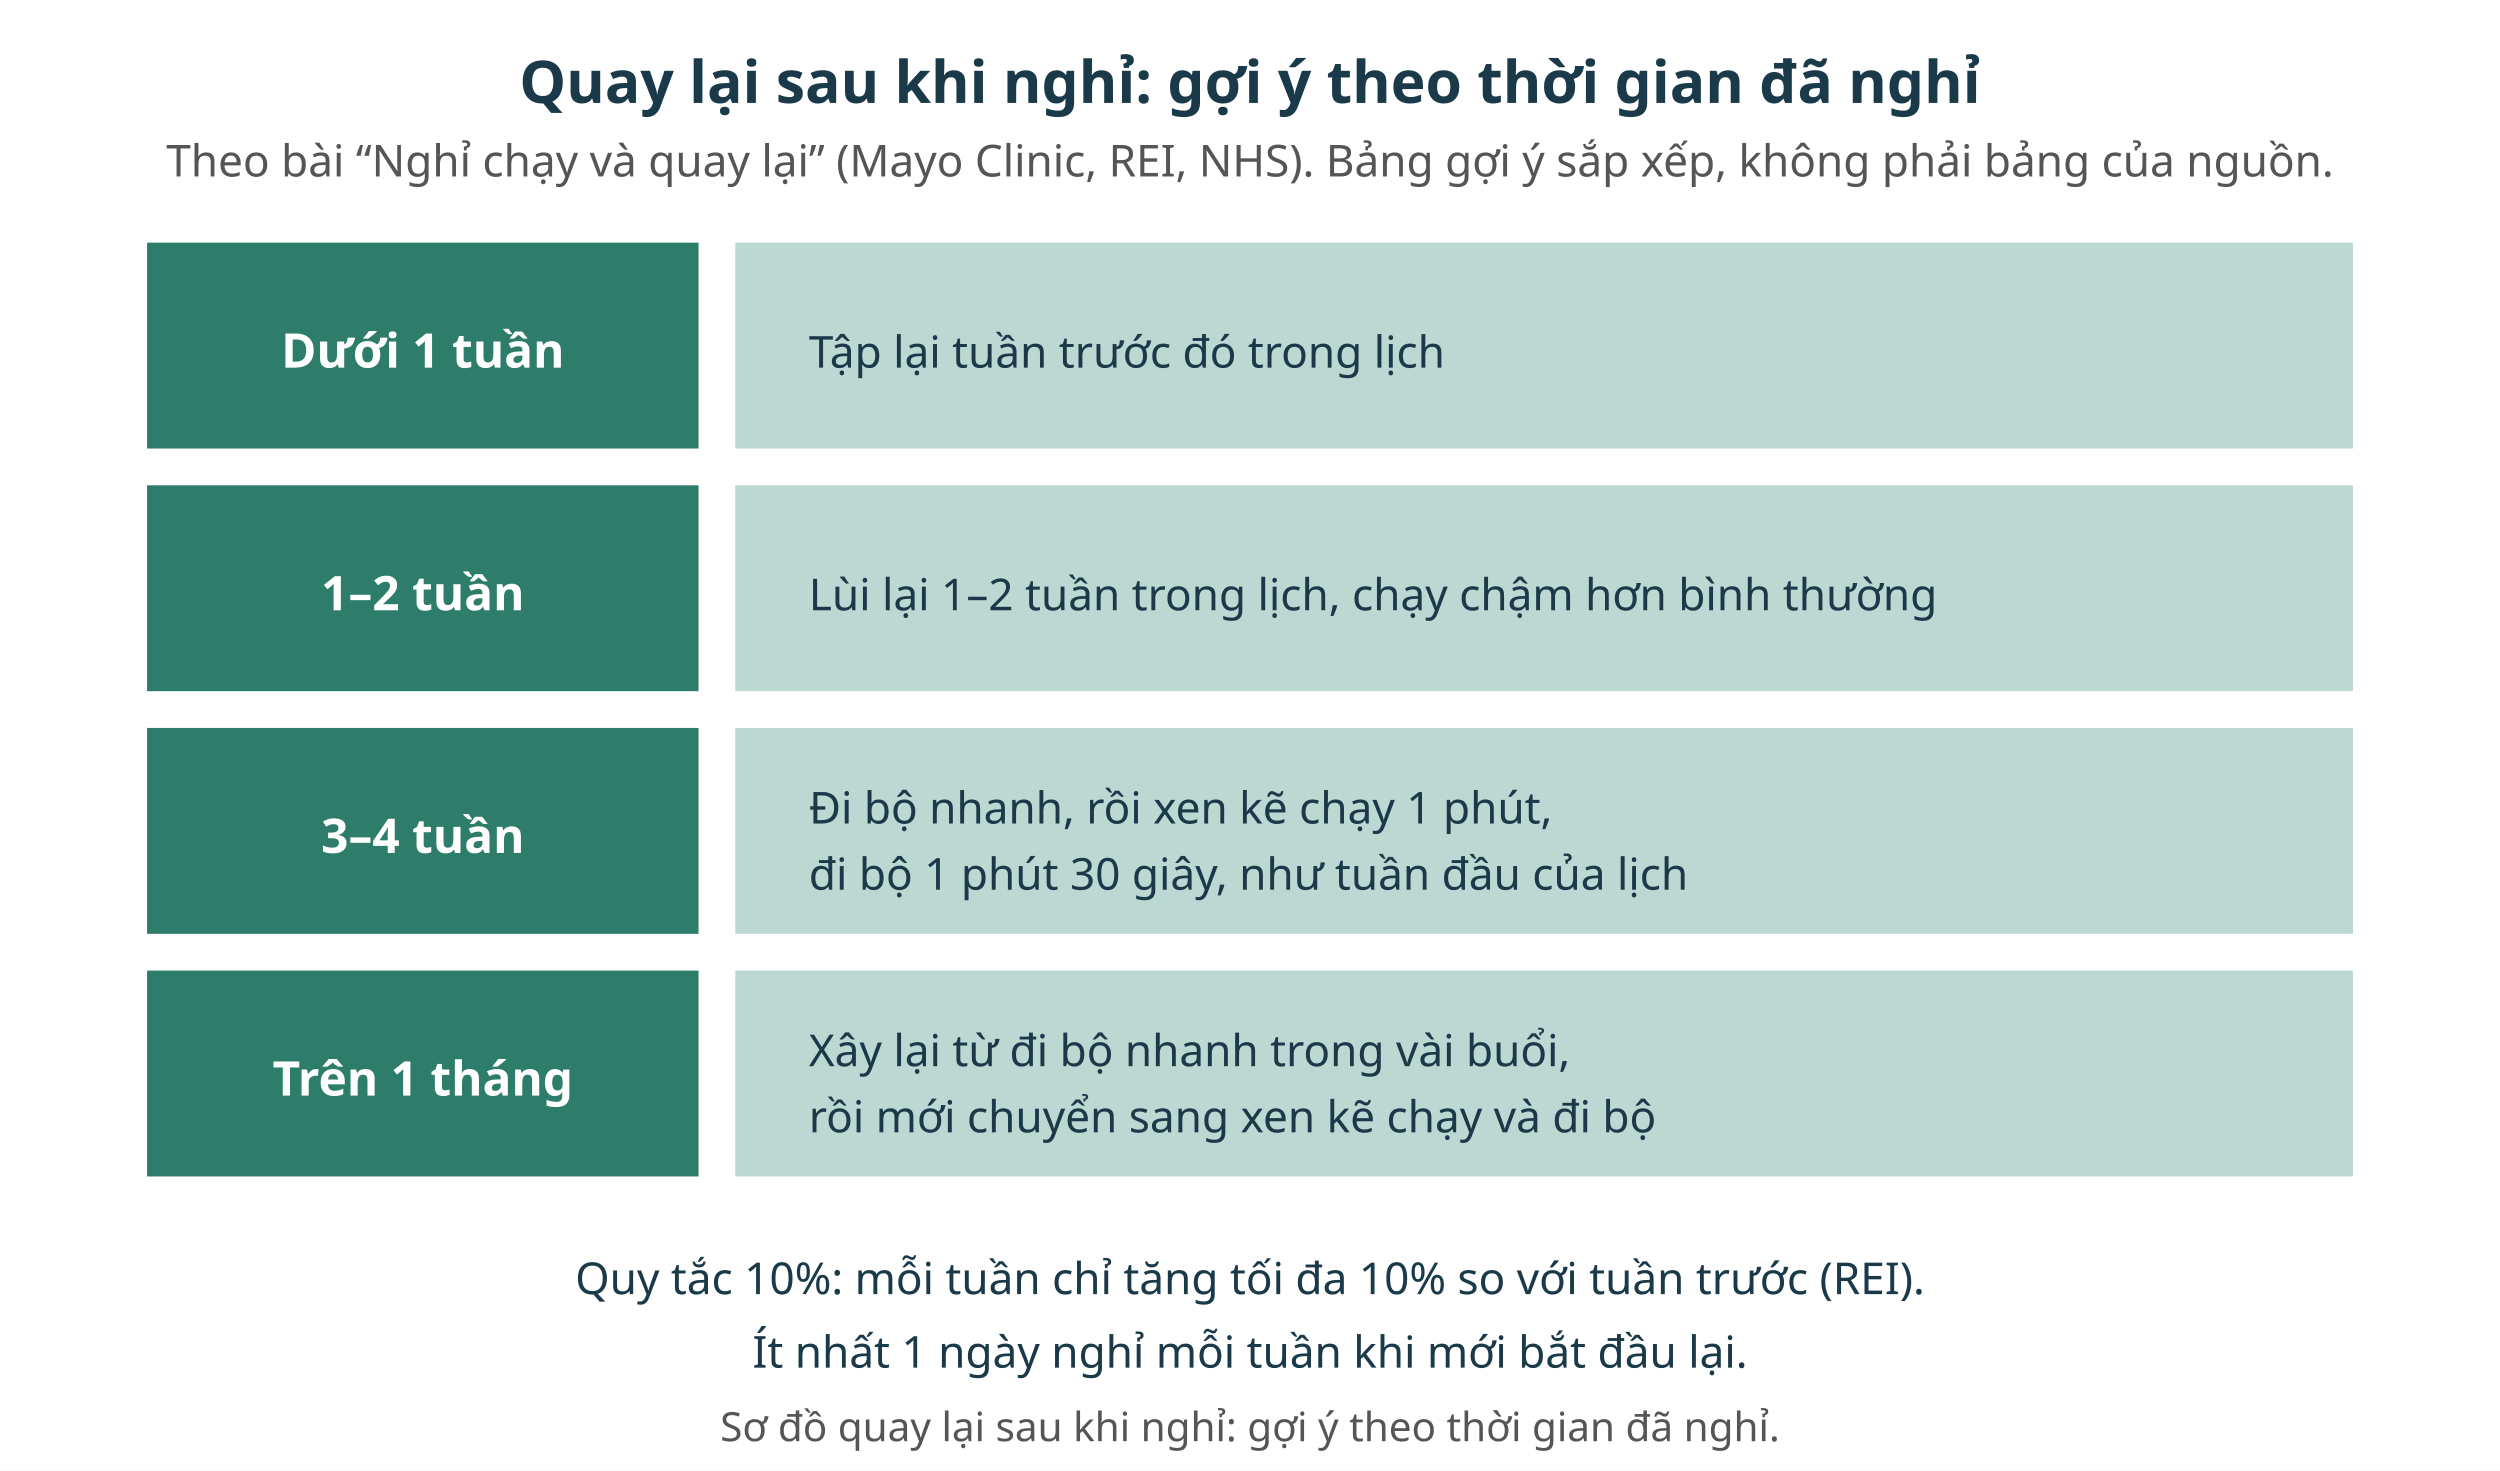
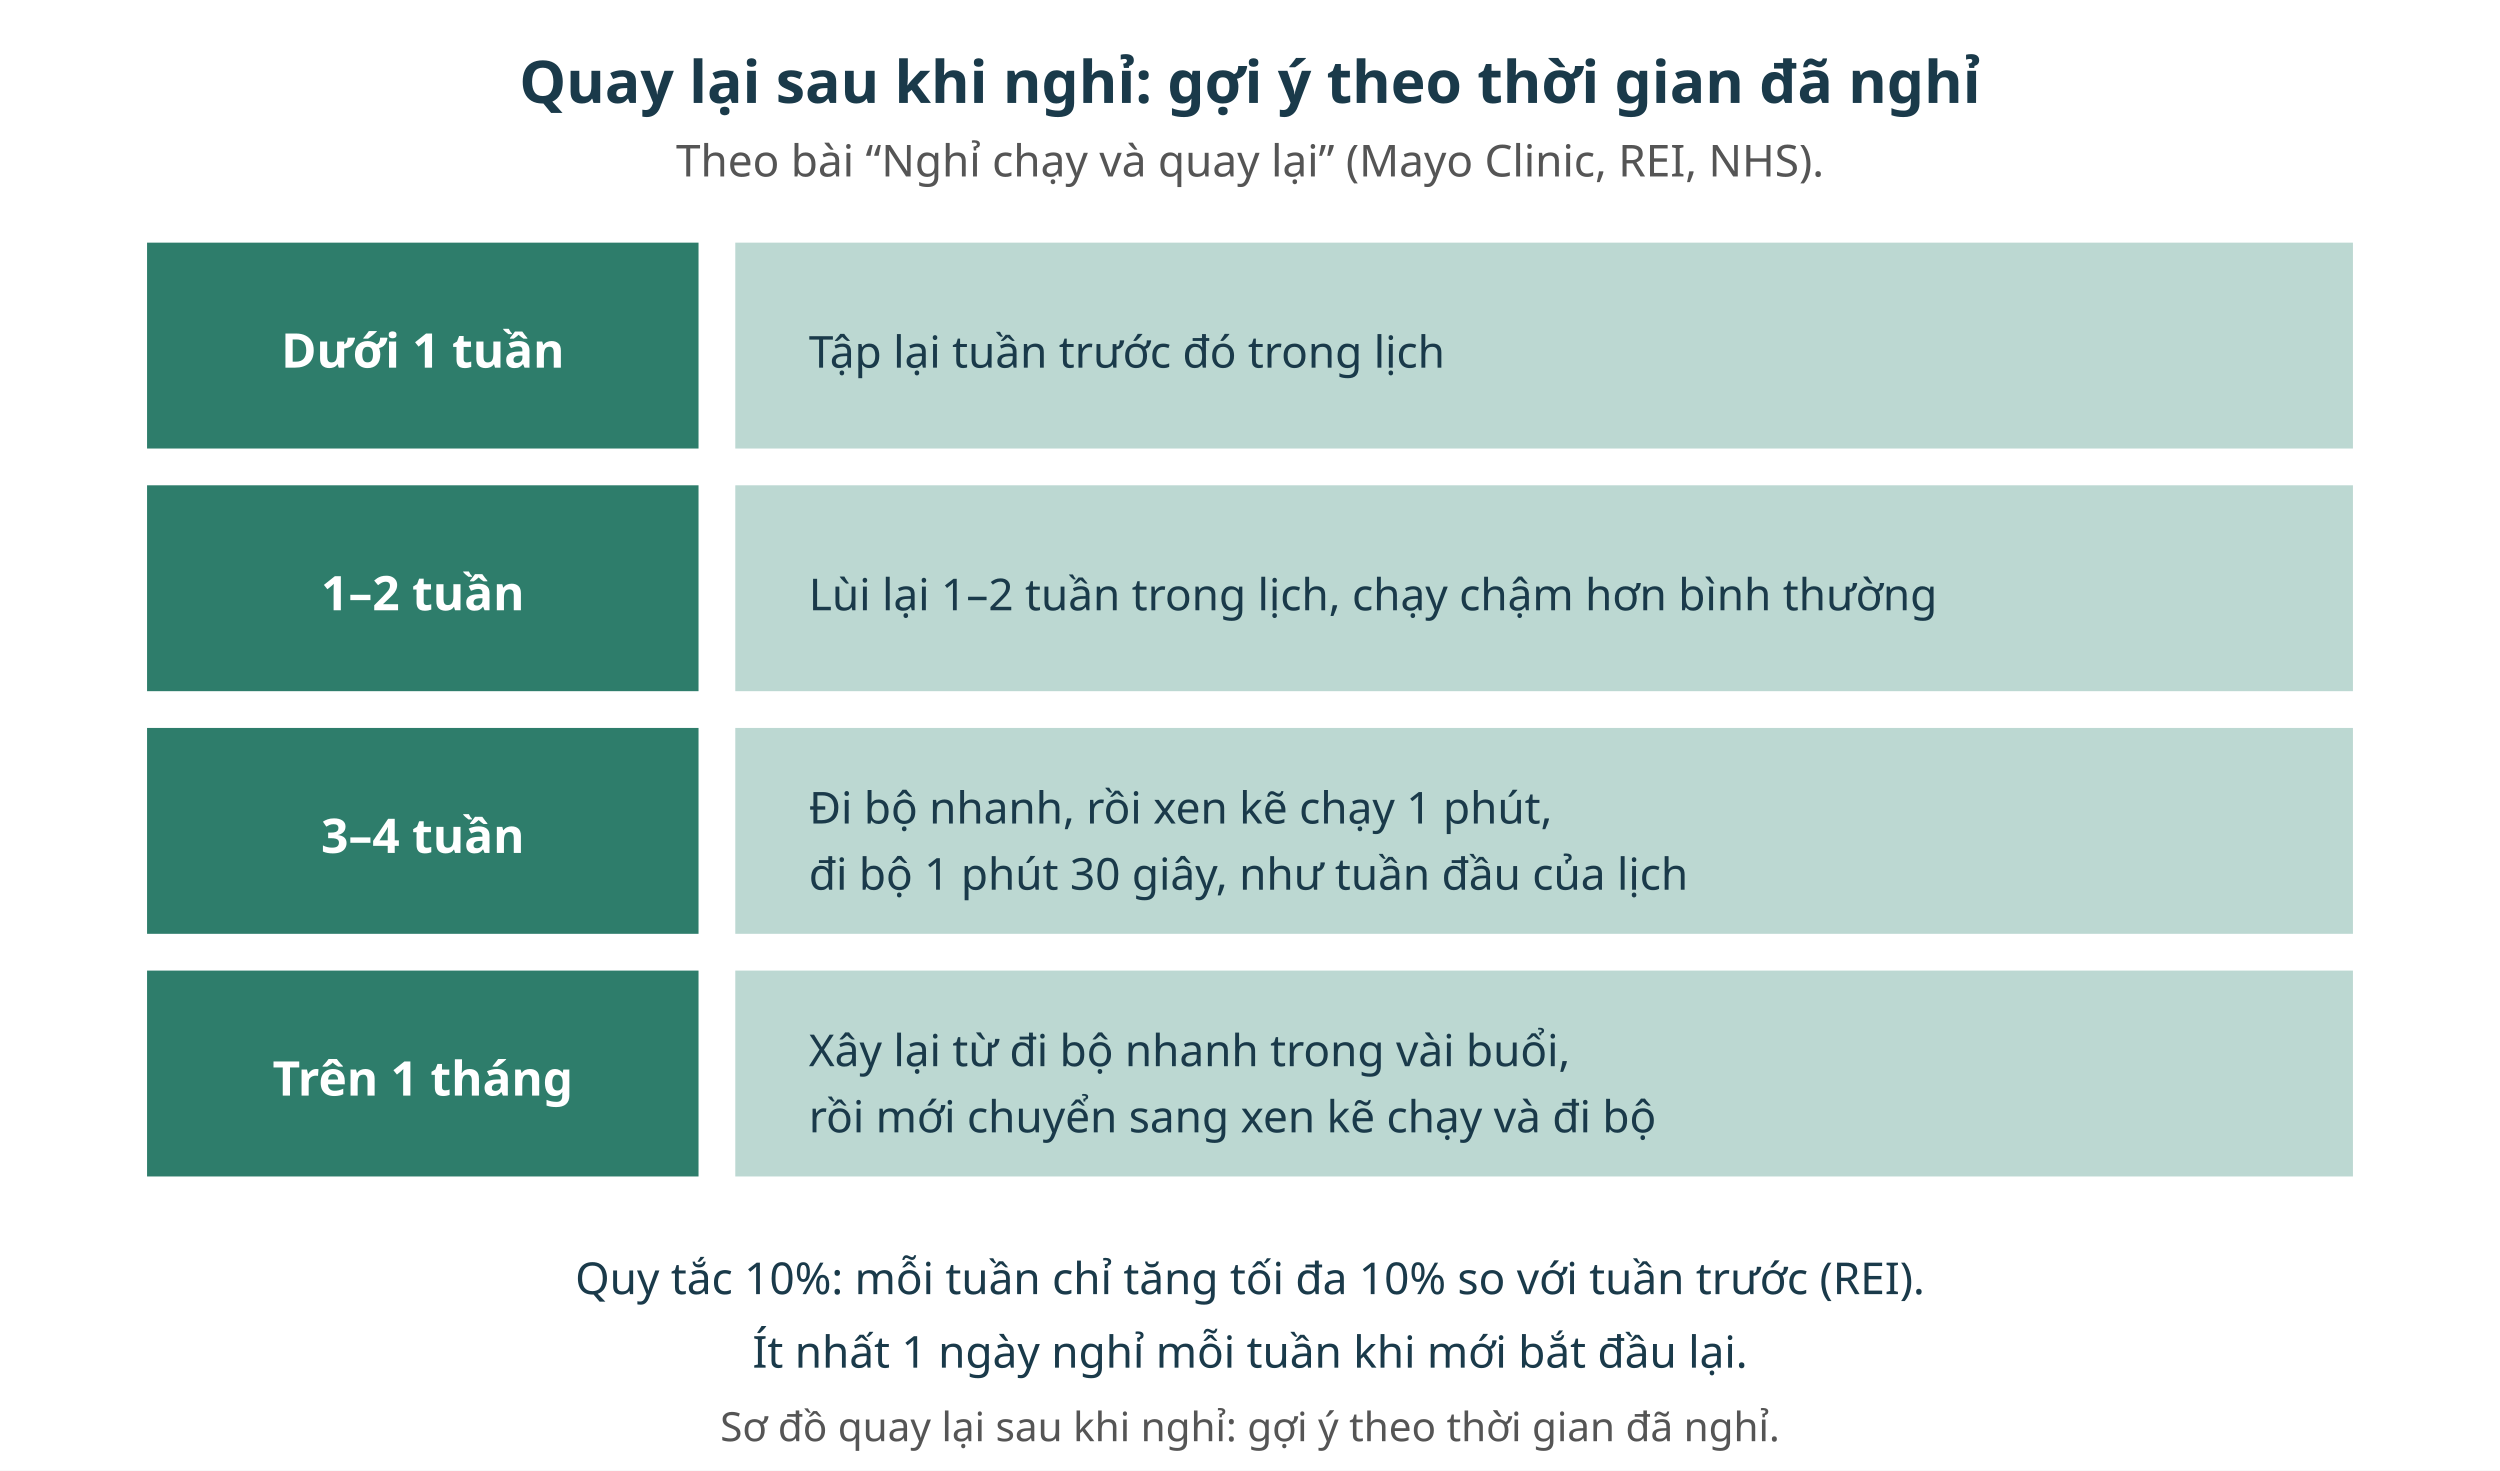
<svg xmlns="http://www.w3.org/2000/svg" viewBox="0 0 680 400" role="img" aria-label="Quay lại sau khi nghỉ chạy: dưới 1 tuần thì tập lại tuần trước đó; 1 đến 2 tuần thì lùi lại 1 đến 2 tuần và chạy chậm hơn; 3 đến 4 tuần thì đi bộ nhanh rồi xen kẽ chạy 1 phút, đi bộ 1 phút 30 giây; trên 1 tháng thì xây lại từ đi bộ nhanh vài buổi; quy tắc 10 phần trăm mỗi tuần và ít nhất 1 ngày nghỉ mỗi tuần">
  <rect width="680" height="400" fill="#ffffff" />
  <text x="340" y="28" font-family="sans-serif" font-size="16" font-weight="bold" text-anchor="middle" fill="#1a3a4a">Quay lại sau khi nghỉ: gợi ý theo thời gian đã nghỉ</text>
-   <text x="340" y="48" font-family="sans-serif" font-size="12" text-anchor="middle" fill="#555555">Theo bài “Nghỉ chạy và quay lại” (Mayo Clinic, REI, NHS). Bảng gợi ý sắp xếp, không phải bảng của nguồn.</text>
+   <text x="340" y="48" font-family="sans-serif" font-size="12" text-anchor="middle" fill="#555555">Theo bài “Nghỉ chạy và quay lại” (Mayo Clinic, REI, NHS).</text>
  <g font-family="sans-serif" font-size="13" fill="#1a3a4a">
    <rect x="40" y="66" width="150" height="56" fill="#2e7d6b" />
    <text x="115" y="100" text-anchor="middle" font-weight="bold" fill="#ffffff">Dưới 1 tuần</text>
    <rect x="200" y="66" width="440" height="56" fill="#bcd8d2" />
    <text x="220" y="100" font-size="12">Tập lại tuần trước đó trong lịch</text>
    <rect x="40" y="132" width="150" height="56" fill="#2e7d6b" />
    <text x="115" y="166" text-anchor="middle" font-weight="bold" fill="#ffffff">1–2 tuần</text>
    <rect x="200" y="132" width="440" height="56" fill="#bcd8d2" />
    <text x="220" y="166" font-size="12">Lùi lại 1–2 tuần trong lịch, chạy chậm hơn bình thường</text>
    <rect x="40" y="198" width="150" height="56" fill="#2e7d6b" />
    <text x="115" y="232" text-anchor="middle" font-weight="bold" fill="#ffffff">3–4 tuần</text>
    <rect x="200" y="198" width="440" height="56" fill="#bcd8d2" />
    <text x="220" y="224" font-size="12">Đi bộ nhanh, rồi xen kẽ chạy 1 phút,</text>
    <text x="220" y="242" font-size="12">đi bộ 1 phút 30 giây, như tuần đầu của lịch</text>
    <rect x="40" y="264" width="150" height="56" fill="#2e7d6b" />
    <text x="115" y="298" text-anchor="middle" font-weight="bold" fill="#ffffff">Trên 1 tháng</text>
    <rect x="200" y="264" width="440" height="56" fill="#bcd8d2" />
    <text x="220" y="290" font-size="12">Xây lại từ đi bộ nhanh trong vài buổi,</text>
    <text x="220" y="308" font-size="12">rồi mới chuyển sang xen kẽ chạy và đi bộ</text>
  </g>
  <text x="340" y="352" font-family="sans-serif" font-size="12" text-anchor="middle" fill="#1a3a4a">Quy tắc 10%: mỗi tuần chỉ tăng tối đa 10% so với tuần trước (REI).</text>
  <text x="340" y="372" font-family="sans-serif" font-size="12" text-anchor="middle" fill="#1a3a4a">Ít nhất 1 ngày nghỉ mỗi tuần khi mới bắt đầu lại.</text>
  <text x="340" y="392" font-family="sans-serif" font-size="11" text-anchor="middle" fill="#555555">Sơ đồ quay lại sau khi nghỉ: gợi ý theo thời gian đã nghỉ.</text>
</svg>
